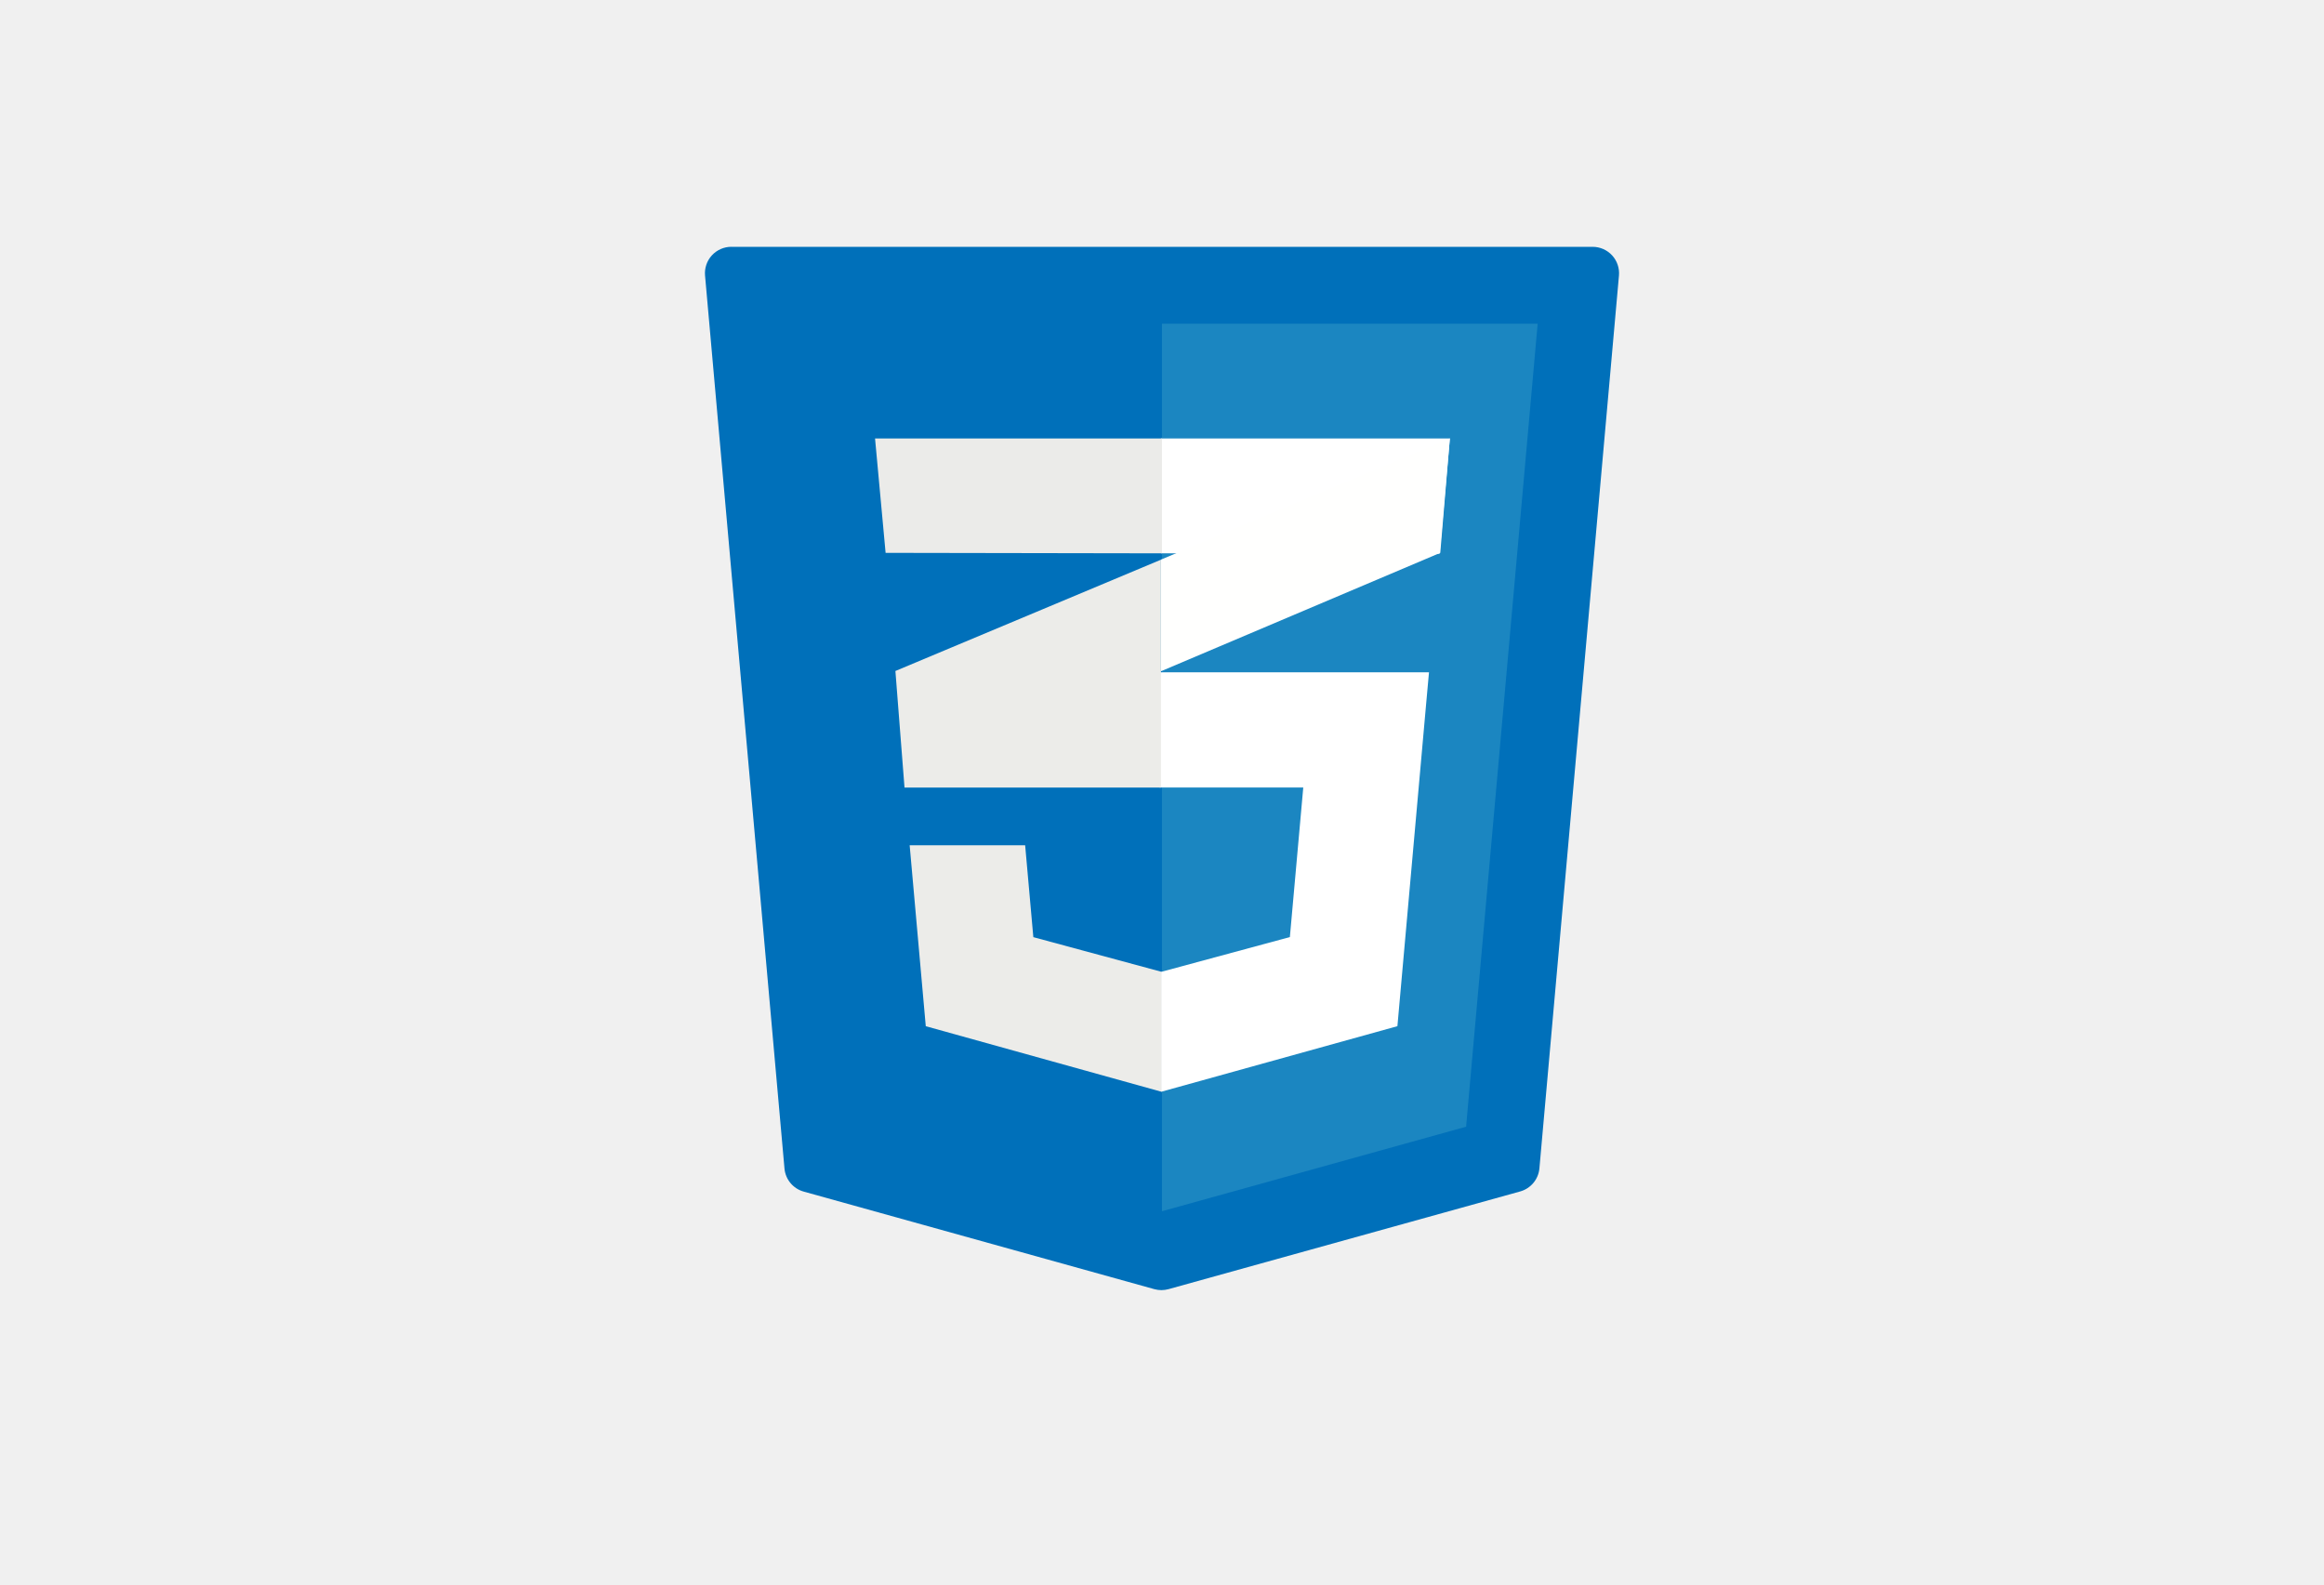
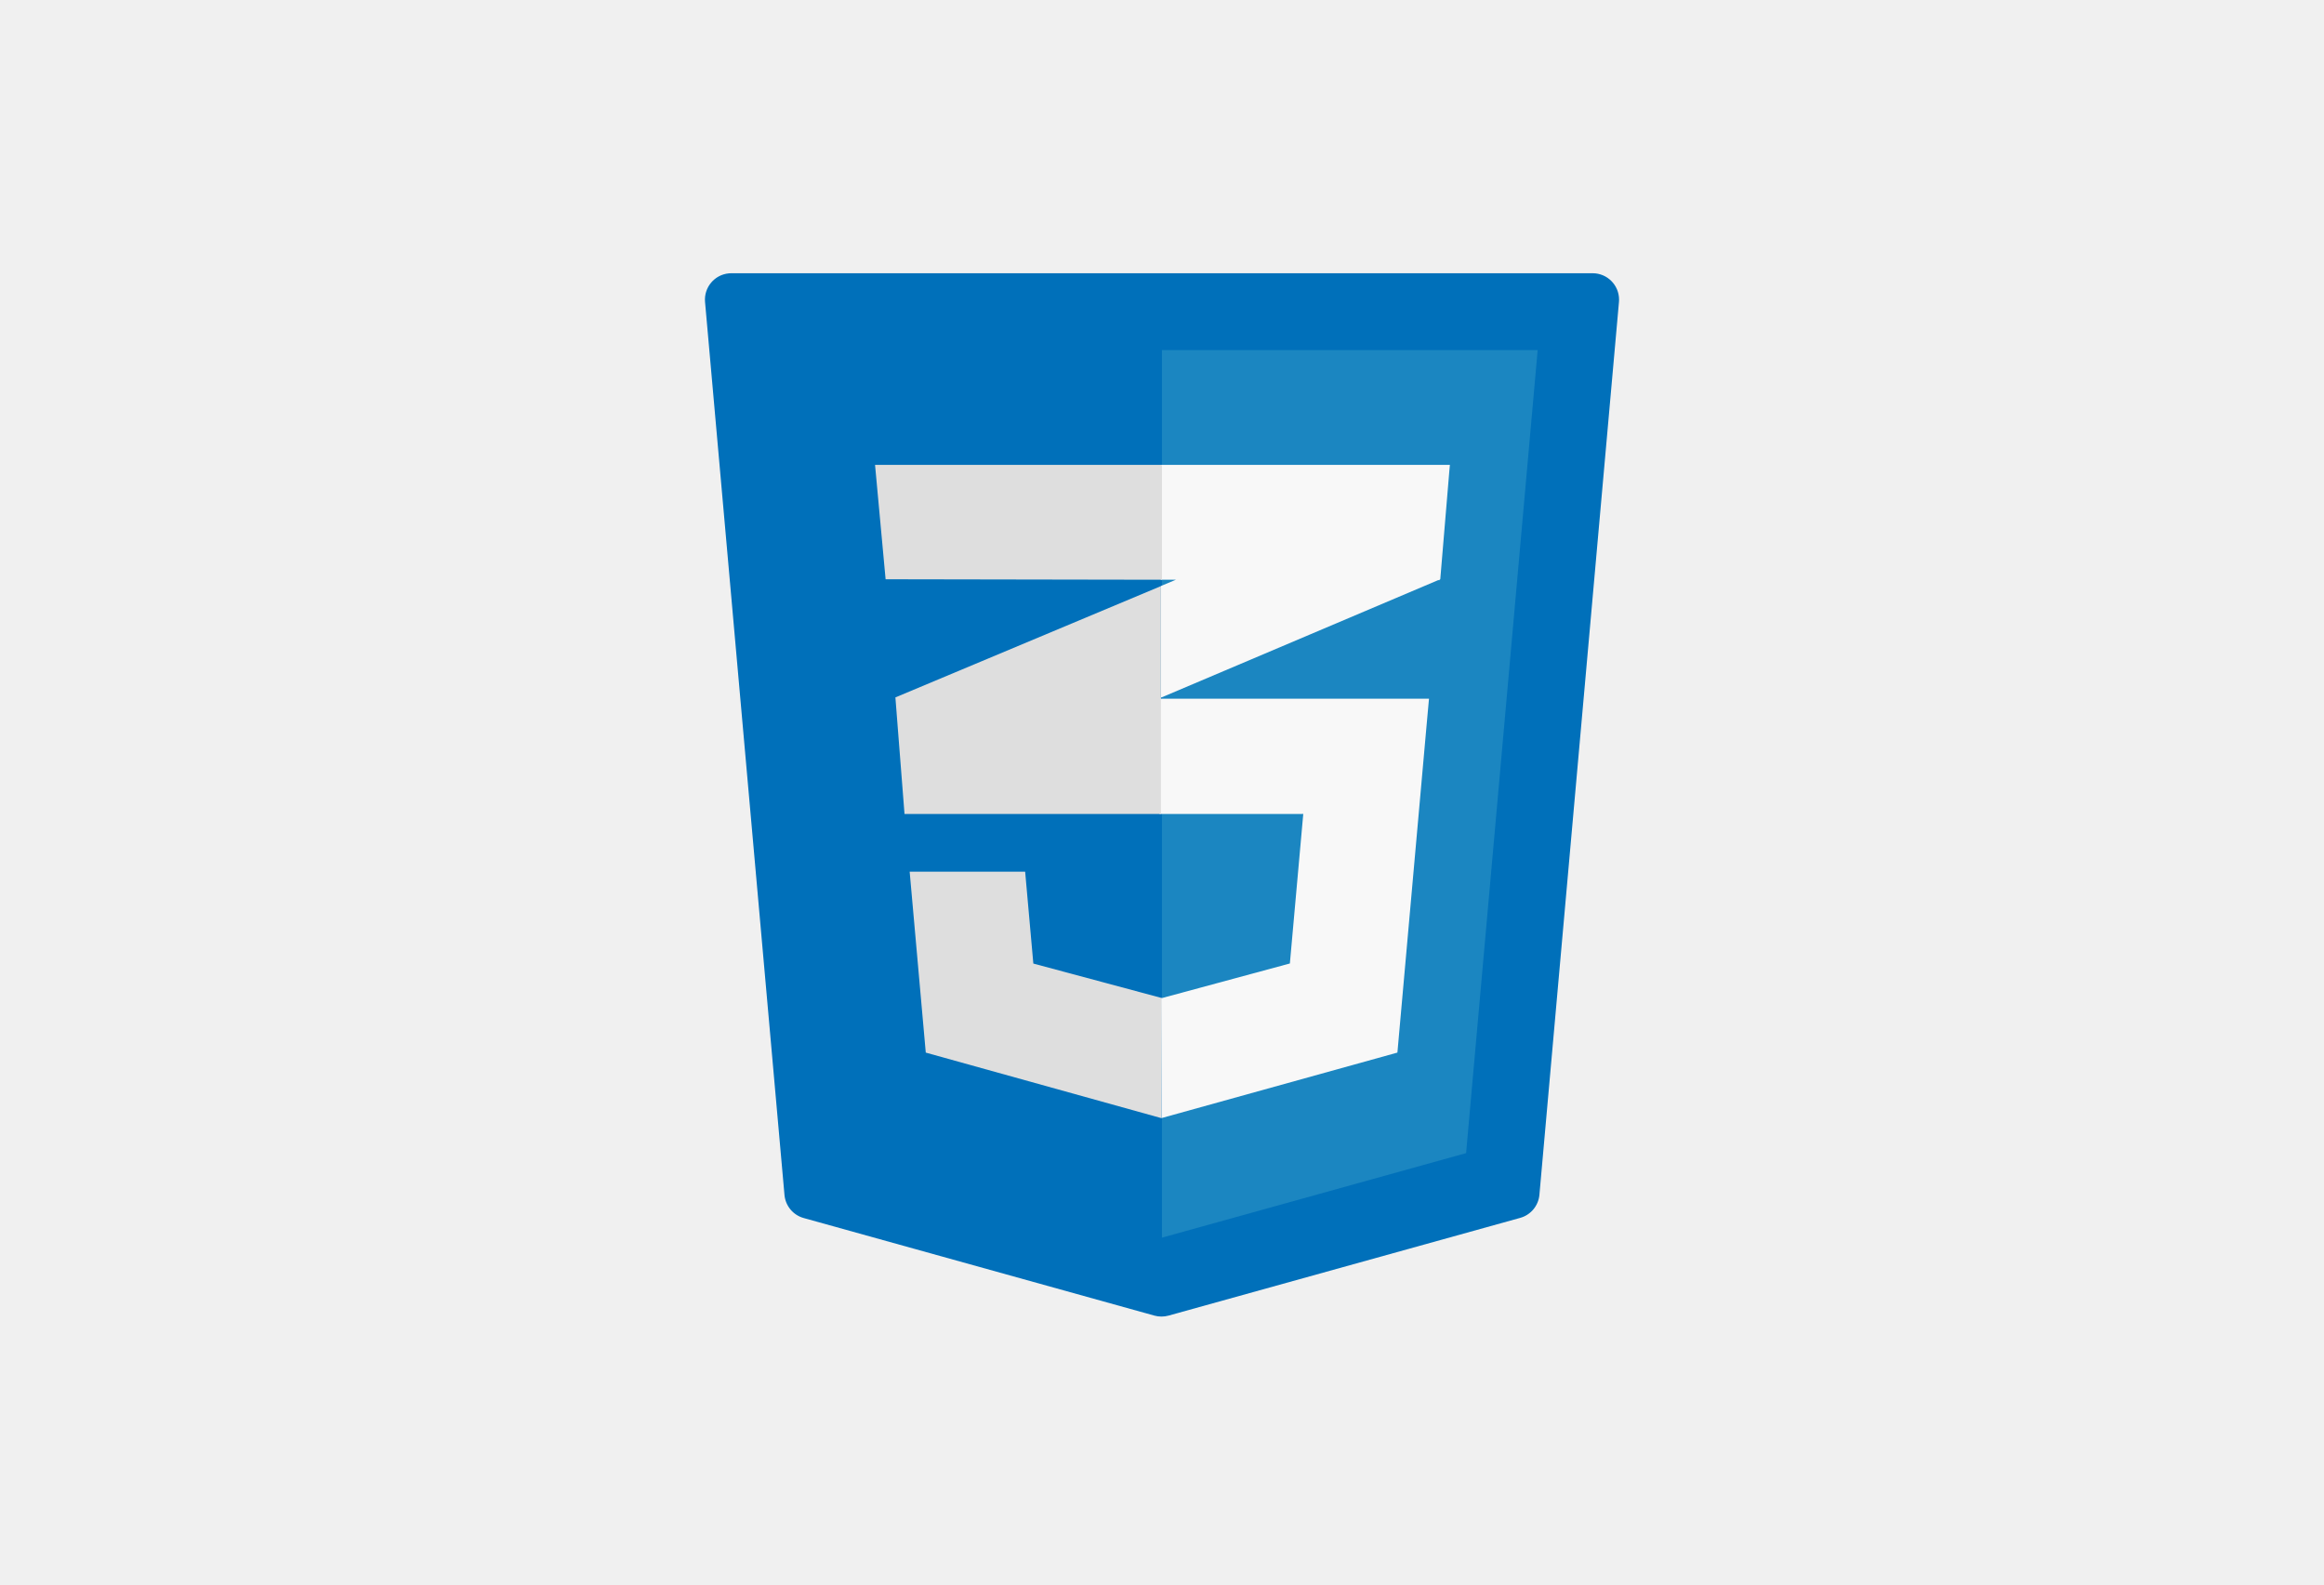
- <svg xmlns="http://www.w3.org/2000/svg" height="60" width="88">
-   <g fill="none">
-     <path d="M27.693 9.346h32.614a1 1 0 0 1 .996 1.089L58.291 44.24a1 1 0 0 1-.728.874l-13.317 3.7a1 1 0 0 1-.536 0l-13.277-3.694a1 1 0 0 1-.728-.874l-3.008-33.812a1 1 0 0 1 .996-1.089z" fill="#0070ba" />
-     <path d="M44 45.863l11.515-3.2 2.71-30.406H43.998v33.606" fill="#1b86c1" />
-     <path d="M44 36.792l-.02.005-4.852-1.312-.31-3.48h-4.373l.61 6.852 8.924 2.482.02-.007v-4.54" fill="#ecece9" />
-     <path d="M43.904 29.82h5.445l-.507 5.662-4.86 1.314v4.54l8.932-2.48 1.09-12.228.106-1.172H43.905v4.365zm.056-8.87l10.55.017.09-.98.197-2.214.104-1.17H43.96v4.348z" fill="#fff" />
-     <path d="M43.96 21.19L54.9 16.6l-.363 4.333-10.572 4.482v4.364h-.006v-8.59z" fill="#fffffe" />
-     <path d="M33.534 20.934l-.4-4.332h10.865v4.35l-10.466-.018z" fill="#ebebe9" />
-     <path d="M33.905 25.406l.345 4.415h9.71v-8.628l-10.055 4.214z" fill="#ecece9" />
+ <svg xmlns="http://www.w3.org/2000/svg" width="88px" height="60px" viewBox="0 0 88 60" version="1.1">
+   <defs />
+   <g id="Page-1" stroke="none" stroke-width="1" fill="none" fill-rule="evenodd">
+     <g id="Artboard-Copy" transform="translate(-299, -19)" fill-rule="nonzero">
+       <g id="css" transform="translate(325.5, 28.5)">
+         <g id="Group-10">
+           <path d="M1.193,0.846 L33.807,0.846 C34.359,0.846 34.807,1.294 34.807,1.846 C34.807,1.876 34.806,1.905 34.803,1.935 L31.791,35.741 C31.754,36.155 31.464,36.504 31.063,36.615 L17.746,40.316 C17.571,40.364 17.385,40.364 17.21,40.315 L3.933,36.621 C3.532,36.51 3.242,36.161 3.205,35.747 L0.197,1.935 C0.148,1.384 0.554,0.899 1.104,0.85 C1.134,0.847 1.163,0.846 1.193,0.846 Z" id="Shape" fill="#0070BA" />
+           <polyline id="Shape" fill="#1B86C1" points="17.5 37.363 29.015 34.163 31.725 3.757 17.498 3.757 17.498 37.363" />
+           <polygon id="Shape" fill="#DEDEDE" points="12.628 26.985 12.318 23.505 7.945 23.505 8.555 30.357 17.479 32.839 17.499 28.292" />
+           <path d="M22.849,21.32 L17.405,21.321 L17.405,16.956 L27.61,16.956 L27.504,18.128 L26.414,30.356 L17.482,32.836 L17.482,28.296 L22.342,26.982 L22.849,21.32 Z M28.393,8.103 L28.4,8.1 L28.4,8.103 L28.401,8.103 L28.379,8.348 L28.037,12.433 L28.012,12.444 L28.01,12.467 L27.957,12.467 L17.465,16.915 L17.465,21.279 L17.459,12.689 L18.027,12.451 L17.46,12.45 L17.46,12.451 L17.46,8.103 L28.393,8.103 Z" id="Combined-Shape" fill="#F8F8F8" />
+           <polygon id="Shape" fill="#DEDEDE" points="7.034 12.434 6.634 8.102 17.499 8.102 17.499 12.452 7.033 12.434" />
+           <polygon id="Shape" fill="#DEDEDE" points="7.75 21.321 17.46 21.321 17.46 12.693 7.405 16.907" />
+         </g>
+       </g>
+     </g>
  </g>
</svg>
